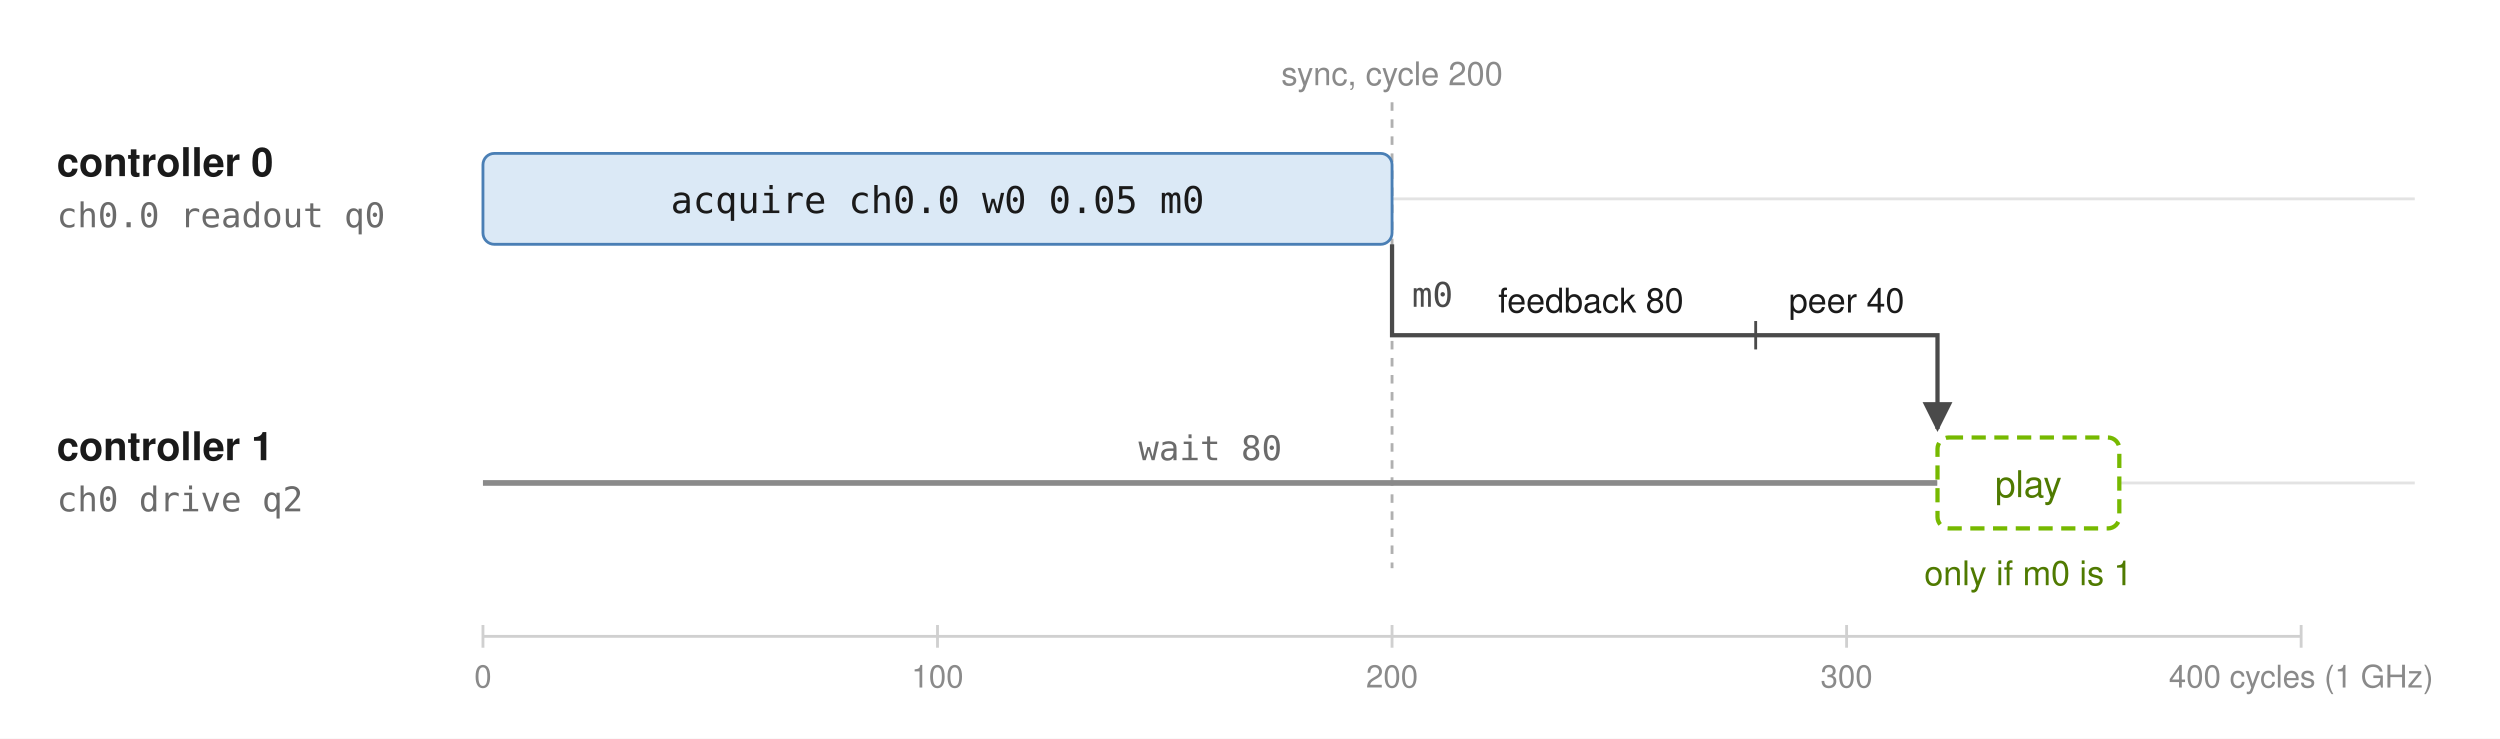
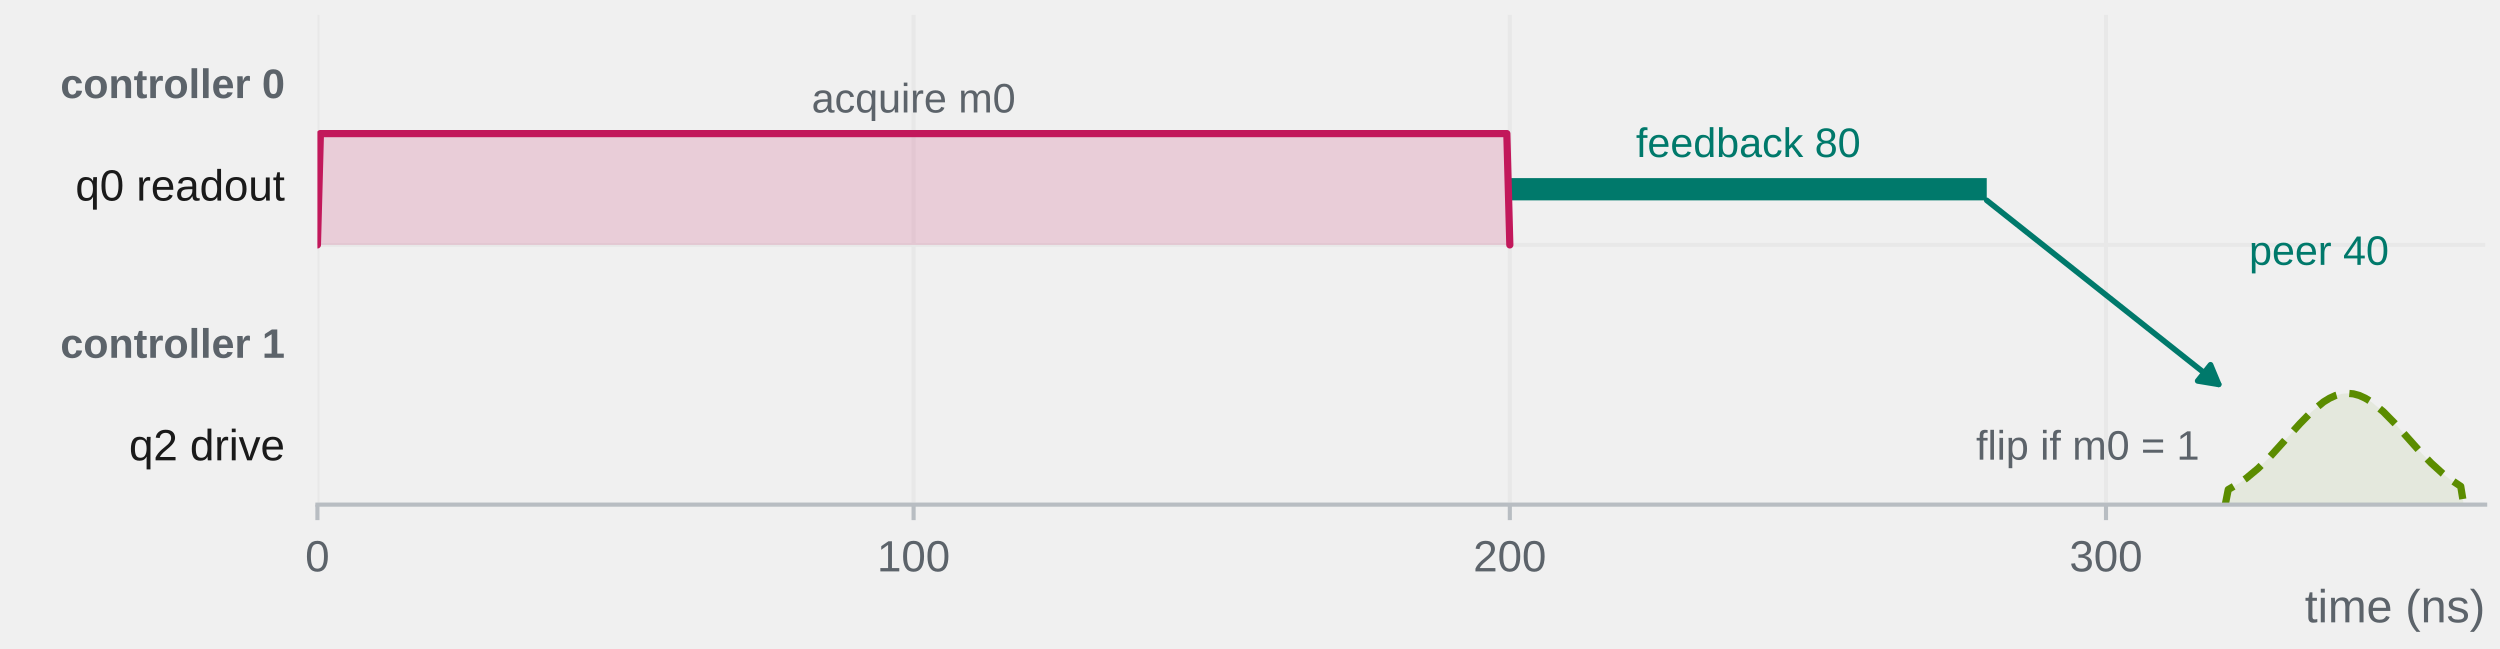
- <svg xmlns="http://www.w3.org/2000/svg" viewBox="0 0 880 260" width="880" height="260" font-family="Helvetica, Arial, sans-serif" role="img" aria-labelledby="t d">
+ <svg xmlns="http://www.w3.org/2000/svg" xmlns:xlink="http://www.w3.org/1999/xlink" role="img" aria-labelledby="title desc" width="485.09pt" height="125.80pt" viewBox="0 0 485.09 125.80" version="1.1">
  <defs>
-     <marker id="arrow" viewBox="0 0 10 10" refX="9" refY="5" markerWidth="7" markerHeight="7" orient="auto-start-reverse">
-       <path d="M0,0 L10,5 L0,10 z" fill="#4a4a4a" />
-     </marker>
+     <style type="text/css">*{stroke-linejoin: round; stroke-linecap: butt}</style>
  </defs>
-   <rect x="0" y="0" width="880" height="260" fill="#ffffff" />
-   <g font-size="14" fill="#1a1a1a">
-     <text x="20" y="62" font-weight="bold">controller 0</text>
-     <text x="20" y="80" font-size="12" fill="#6b6b6b" font-family="Menlo, Consolas, monospace">ch0.0 readout q0</text>
-     <text x="20" y="162" font-weight="bold">controller 1</text>
-     <text x="20" y="180" font-size="12" fill="#6b6b6b" font-family="Menlo, Consolas, monospace">ch0 drive q2</text>
+   <g id="figure_1">
+     <g id="patch_1">
+       <path d="M 0 125.80 L 485.09 125.80 L 485.09 0 L 0 0 L 0 125.80 z " style="fill: none" />
+     </g>
+     <g id="axes_1">
+       <g id="patch_2">
+         <path d="M 61.59 97.92 L 482.21 97.92 L 482.21 2.88 L 61.59 2.88 L 61.59 97.92 z " style="fill: none" />
+       </g>
+       <g id="line2d_1">
+         <path d="M 61.59 47.52 L 482.21 47.52 " clip-path="url(#p428cade2d5)" style="fill: none; stroke: #e8e8e8; stroke-width: 0.8; stroke-linecap: round" />
+       </g>
+       <g id="line2d_2">
+         <path d="M 61.59 97.92 L 482.21 97.92 " clip-path="url(#p428cade2d5)" style="fill: none; stroke: #e8e8e8; stroke-width: 0.8; stroke-linecap: round" />
+       </g>
+       <g id="matplotlib.axis_1">
+         <g id="xtick_1">
+           <g id="line2d_3">
+             <path d="M 61.59 97.92 L 61.59 2.88 " clip-path="url(#p428cade2d5)" style="fill: none; stroke: #e8e8e8; stroke-width: 0.8; stroke-linecap: round" />
+           </g>
+           <g id="line2d_4">
+             <defs>
+               <path id="m5b935c8b90" d="M 0 0 L 0 3 " style="stroke: #b8bdc2; stroke-width: 0.8" />
+             </defs>
+             <g>
+               <use xlink:href="#m5b935c8b90" x="61.59" y="97.92" style="fill: #b8bdc2; stroke: #b8bdc2; stroke-width: 0.8" />
+             </g>
+           </g>
+           <g id="text_1">
+             <text style="font-size: 8.5px; font-family:NVIDIA, Arial, Helvetica, sans-serif; text-anchor: middle; fill: #5c636a" x="61.59" y="110.87" transform="rotate(-0 61.59 110.87)">0</text>
+           </g>
+         </g>
+         <g id="xtick_2">
+           <g id="line2d_5">
+             <path d="M 177.27 97.92 L 177.27 2.88 " clip-path="url(#p428cade2d5)" style="fill: none; stroke: #e8e8e8; stroke-width: 0.8; stroke-linecap: round" />
+           </g>
+           <g id="line2d_6">
+             <g>
+               <use xlink:href="#m5b935c8b90" x="177.27" y="97.92" style="fill: #b8bdc2; stroke: #b8bdc2; stroke-width: 0.8" />
+             </g>
+           </g>
+           <g id="text_2">
+             <text style="font-size: 8.5px; font-family:NVIDIA, Arial, Helvetica, sans-serif; text-anchor: middle; fill: #5c636a" x="177.27" y="110.87" transform="rotate(-0 177.27 110.87)">100</text>
+           </g>
+         </g>
+         <g id="xtick_3">
+           <g id="line2d_7">
+             <path d="M 292.96 97.92 L 292.96 2.88 " clip-path="url(#p428cade2d5)" style="fill: none; stroke: #e8e8e8; stroke-width: 0.8; stroke-linecap: round" />
+           </g>
+           <g id="line2d_8">
+             <g>
+               <use xlink:href="#m5b935c8b90" x="292.96" y="97.92" style="fill: #b8bdc2; stroke: #b8bdc2; stroke-width: 0.8" />
+             </g>
+           </g>
+           <g id="text_3">
+             <text style="font-size: 8.5px; font-family:NVIDIA, Arial, Helvetica, sans-serif; text-anchor: middle; fill: #5c636a" x="292.96" y="110.87" transform="rotate(-0 292.96 110.87)">200</text>
+           </g>
+         </g>
+         <g id="xtick_4">
+           <g id="line2d_9">
+             <path d="M 408.64 97.92 L 408.64 2.88 " clip-path="url(#p428cade2d5)" style="fill: none; stroke: #e8e8e8; stroke-width: 0.8; stroke-linecap: round" />
+           </g>
+           <g id="line2d_10">
+             <g>
+               <use xlink:href="#m5b935c8b90" x="408.64" y="97.92" style="fill: #b8bdc2; stroke: #b8bdc2; stroke-width: 0.8" />
+             </g>
+           </g>
+           <g id="text_4">
+             <text style="font-size: 8.5px; font-family:NVIDIA, Arial, Helvetica, sans-serif; text-anchor: middle; fill: #5c636a" x="408.64" y="110.87" transform="rotate(-0 408.64 110.87)">300</text>
+           </g>
+         </g>
+         <g id="text_5">
+           <text style="font-size: 9px; font-family:NVIDIA, Arial, Helvetica, sans-serif; text-anchor: end; fill: #5c636a" x="482.21" y="120.75" transform="rotate(-0 482.21 120.75)">time (ns)</text>
+         </g>
+       </g>
+       <g id="matplotlib.axis_2" />
+       <g id="FillBetweenPolyCollection_1">
+         <defs>
+           <path id="mdfd605eab3" d="M 61.59 -78.28 L 61.59 -78.28 L 62.17 -78.28 L 292.38 -78.28 L 292.96 -78.28 L 292.96 -78.28 L 292.96 -78.28 L 292.38 -99.88 L 62.17 -99.88 L 61.59 -78.28 z " />
+         </defs>
+         <g clip-path="url(#p428cade2d5)">
+           <use xlink:href="#mdfd605eab3" x="0" y="125.80" style="fill: #c2185b; fill-opacity: 0.16" />
+         </g>
+       </g>
+       <g id="FillBetweenPolyCollection_2">
+         <defs>
+           <path id="m5df92c6820" d="M 431.78 -27.88 L 431.78 -27.88 L 432.36 -27.88 L 434.67 -27.88 L 435.83 -27.88 L 438.14 -27.88 L 440.45 -27.88 L 446.24 -27.88 L 448.55 -27.88 L 450.86 -27.88 L 452.02 -27.88 L 453.18 -27.88 L 454.33 -27.88 L 455.49 -27.88 L 456.65 -27.88 L 457.81 -27.88 L 458.96 -27.88 L 460.12 -27.88 L 462.43 -27.88 L 464.75 -27.88 L 469.37 -27.88 L 471.69 -27.88 L 474.00 -27.88 L 475.16 -27.88 L 477.47 -27.88 L 478.05 -27.88 L 478.05 -27.88 L 478.05 -27.88 L 477.47 -31.43 L 475.16 -32.97 L 474.00 -33.88 L 471.69 -35.98 L 469.37 -38.39 L 464.75 -43.56 L 462.43 -45.92 L 460.12 -47.82 L 458.96 -48.53 L 457.81 -49.05 L 456.65 -49.37 L 455.49 -49.48 L 454.33 -49.37 L 453.18 -49.05 L 452.02 -48.53 L 450.86 -47.82 L 448.55 -45.92 L 446.24 -43.56 L 440.45 -37.15 L 438.14 -34.89 L 435.83 -32.97 L 434.67 -32.15 L 432.36 -30.80 L 431.78 -27.88 z " />
+         </defs>
+         <g clip-path="url(#p428cade2d5)">
+           <use xlink:href="#m5df92c6820" x="0" y="125.80" style="fill: #5b8c00; fill-opacity: 0.08" />
+         </g>
+       </g>
+       <g id="patch_3">
+         <path d="M 292.96 38.88 L 385.50 38.88 L 385.50 34.56 L 292.96 34.56 z " clip-path="url(#p428cade2d5)" style="fill: #00796b" />
+       </g>
+       <g id="patch_4">
+         <path d="M 385.50 38.88 Q 408.44 57.08 430.50 74.58 " clip-path="url(#p428cade2d5)" style="fill: none; stroke: #00796b; stroke-width: 1.1; stroke-linecap: round" />
+         <path d="M 428.92 70.78 L 430.50 74.58 L 426.43 73.91 z " clip-path="url(#p428cade2d5)" style="fill: #00796b; stroke: #00796b; stroke-width: 1.1; stroke-linecap: round" />
+       </g>
+       <g id="line2d_11">
+         <path d="M 61.59 47.52 L 62.17 25.92 L 292.38 25.92 L 292.96 47.52 " clip-path="url(#p428cade2d5)" style="fill: none; stroke: #c2185b; stroke-width: 1.4; stroke-linecap: round" />
+       </g>
+       <g id="line2d_12">
+         <path d="M 431.78 97.92 L 432.36 94.99 L 434.67 93.64 L 435.83 92.82 L 438.14 90.90 L 440.45 88.64 L 446.24 82.23 L 448.55 79.87 L 450.86 77.98 L 452.02 77.27 L 453.18 76.74 L 454.33 76.42 L 455.49 76.32 L 456.65 76.42 L 457.81 76.74 L 458.96 77.27 L 460.12 77.98 L 462.43 79.87 L 464.75 82.23 L 469.37 87.40 L 471.69 89.81 L 474.00 91.91 L 475.16 92.82 L 477.47 94.36 L 478.05 97.92 " clip-path="url(#p428cade2d5)" style="fill: none; stroke-dasharray: 4.2,2.52; stroke-dashoffset: 0; stroke: #5b8c00; stroke-width: 1.4" />
+       </g>
+       <g id="patch_5">
+         <path d="M 61.59 97.92 L 482.21 97.92 " style="fill: none; stroke: #b8bdc2; stroke-width: 0.8; stroke-linejoin: miter; stroke-linecap: square" />
+       </g>
+       <g id="text_6">
+         <text style="font-size: 8.5px; font-family:NVIDIA, Arial, Helvetica, sans-serif; text-anchor: end; fill: #1a1a1a" x="55.28" y="38.92" transform="rotate(-0 55.28 38.92)">q0 readout</text>
+       </g>
+       <g id="text_7">
+         <text style="font-size: 8.5px; font-family:NVIDIA, Arial, Helvetica, sans-serif; text-anchor: end; fill: #1a1a1a" x="55.28" y="89.32" transform="rotate(-0 55.28 89.32)">q2 drive</text>
+       </g>
+       <g id="text_8">
+         <text style="font-weight: 700; font-size: 8px; font-family:NVIDIA, Arial, Helvetica, sans-serif; text-anchor: end; fill: #5c636a" x="55.28" y="19.03" transform="rotate(-0 55.28 19.03)">controller 0</text>
+       </g>
+       <g id="text_9">
+         <text style="font-weight: 700; font-size: 8px; font-family:NVIDIA, Arial, Helvetica, sans-serif; text-anchor: end; fill: #5c636a" x="55.28" y="69.43" transform="rotate(-0 55.28 69.43)">controller 1</text>
+       </g>
+       <g id="text_10">
+         <text style="font-size: 8px; font-family:NVIDIA, Arial, Helvetica, sans-serif; text-anchor: middle; fill: #5c636a" x="177.27" y="21.83" transform="rotate(-0 177.27 21.83)">acquire m0</text>
+       </g>
+       <g id="text_11">
+         <text style="font-size: 8px; font-family:NVIDIA, Arial, Helvetica, sans-serif; text-anchor: end; fill: #5c636a" x="426.78" y="89.19" transform="rotate(-0 426.78 89.19)">flip if m0 = 1</text>
+       </g>
+       <g id="text_12">
+         <text style="font-size: 8px; font-family:NVIDIA, Arial, Helvetica, sans-serif; text-anchor: middle; fill: #00796b" x="339.23" y="30.47" transform="rotate(-0 339.23 30.47)">feedback 80</text>
+       </g>
+       <g id="text_13">
+         <text style="font-size: 8px; font-family:NVIDIA, Arial, Helvetica, sans-serif; text-anchor: start; fill: #00796b" x="436.40" y="51.39" transform="rotate(-0 436.40 51.39)">peer 40</text>
+       </g>
+     </g>
  </g>
-   <g stroke="#e3e3e3" stroke-width="1">
-     <line x1="170" y1="70" x2="850" y2="70" />
-     <line x1="170" y1="170" x2="850" y2="170" />
-   </g>
-   <line x1="490" y1="36" x2="490" y2="200" stroke="#b0b0b0" stroke-width="1" stroke-dasharray="3 3" />
-   <text x="490" y="30" font-size="11.5" text-anchor="middle" fill="#8a8a8a">sync, cycle 200</text>
-   <rect x="170" y="54" width="320" height="32" rx="4" fill="#dbe9f6" stroke="#4a7fb5" />
-   <text x="330" y="75" font-size="13" text-anchor="middle" fill="#1a1a1a" font-family="Menlo, Consolas, monospace">acquire ch0.0 w0 0.05 m0</text>
-   <line x1="170" y1="170" x2="682" y2="170" stroke="#8a8a8a" stroke-width="2" />
-   <text x="426" y="162" font-size="12" text-anchor="middle" fill="#6b6b6b" font-family="Menlo, Consolas, monospace">wait 80</text>
-   <rect x="682" y="154" width="64" height="32" rx="4" fill="#ffffff" stroke="#76b900" stroke-width="1.5" stroke-dasharray="5 3" />
-   <text x="714" y="175" font-size="13" text-anchor="middle" fill="#4f7a00">play</text>
-   <text x="714" y="206" font-size="12" text-anchor="middle" fill="#4f7a00">only if m0 is 1</text>
-   <polyline points="490,86 490,118 682,118 682,151" fill="none" stroke="#4a4a4a" stroke-width="1.5" marker-end="url(#arrow)" />
-   <line x1="618" y1="113" x2="618" y2="123" stroke="#4a4a4a" stroke-width="1" />
-   <text x="497" y="108" font-size="12" fill="#4a4a4a" font-family="Menlo, Consolas, monospace">m0</text>
-   <text x="560" y="110" font-size="12" text-anchor="middle" fill="#1a1a1a">feedback 80</text>
-   <text x="650" y="110" font-size="12" text-anchor="middle" fill="#1a1a1a">peer 40</text>
-   <g stroke="#d0d0d0" stroke-width="1">
-     <line x1="170" y1="224" x2="810" y2="224" />
-     <line x1="170" y1="220" x2="170" y2="228" />
-     <line x1="330" y1="220" x2="330" y2="228" />
-     <line x1="490" y1="220" x2="490" y2="228" />
-     <line x1="650" y1="220" x2="650" y2="228" />
-     <line x1="810" y1="220" x2="810" y2="228" />
-   </g>
-   <g font-size="11" fill="#8a8a8a" text-anchor="middle">
-     <text x="170" y="242">0</text>
-     <text x="330" y="242">100</text>
-     <text x="490" y="242">200</text>
-     <text x="650" y="242">300</text>
-     <text x="810" y="242">400 cycles (1 GHz)</text>
-   </g>
+   <defs>
+     <clipPath id="p428cade2d5">
+       <rect x="61.59" y="2.88" width="420.62" height="95.04" />
+     </clipPath>
+   </defs>
</svg>
